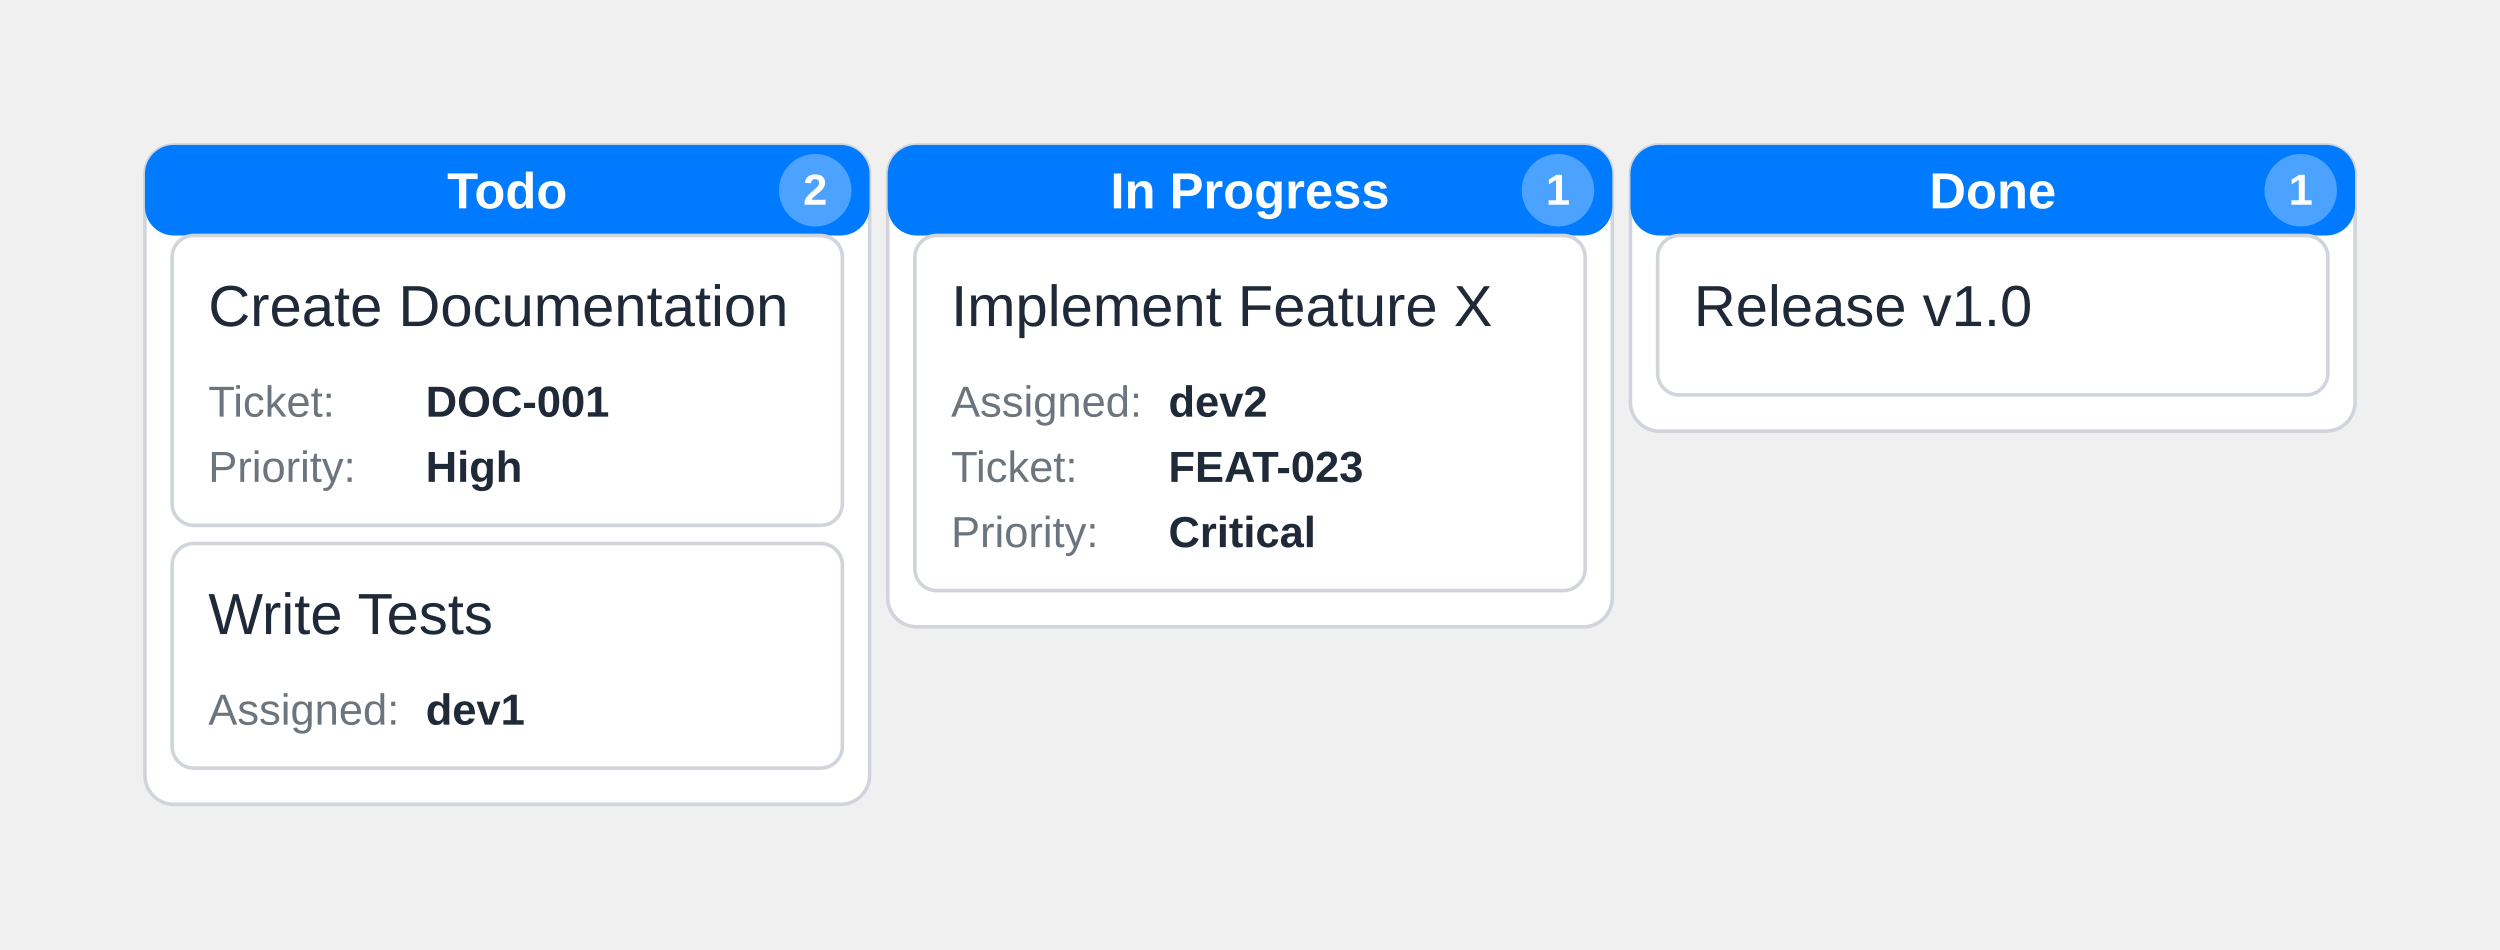
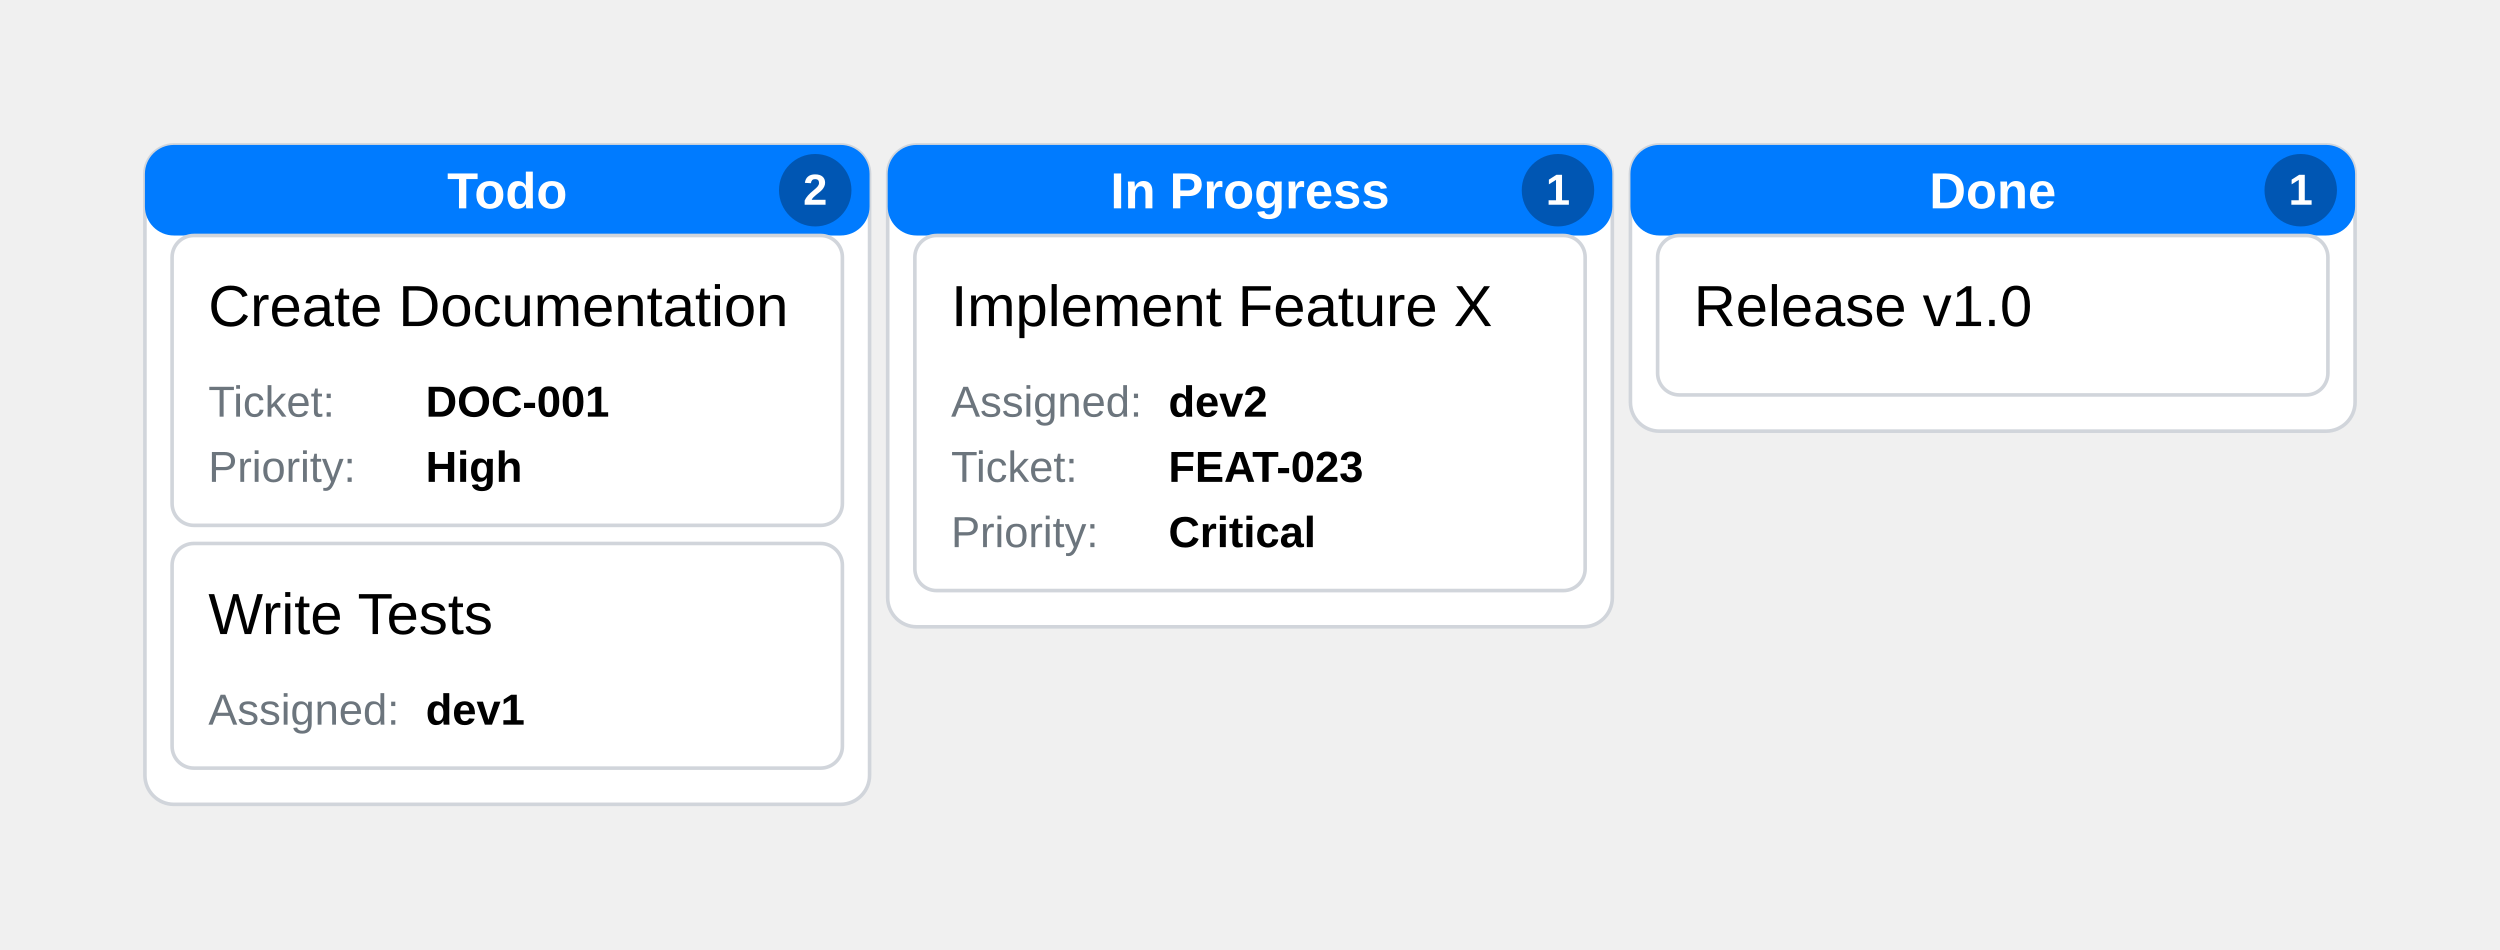
<svg xmlns="http://www.w3.org/2000/svg" width="690.0" height="262.0" viewBox="0 0 690 262.0" version="1.2" baseProfile="tiny">
  <rect fill="#ffffff" stroke="#d1d5db" stroke-width="1" x="40.0" y="40.0" width="200.0" height="182.0" rx="8.0" ry="8.0" />
  <rect fill="#007bff" x="40.0" y="40.0" width="200.0" height="25.0" rx="8.0" ry="8.0" />
  <text fill="#ffffff" x="140.0" y="57.5" text-anchor="middle" font-family="Arial, Helvetica, sans-serif" font-size="14" font-weight="bold">Todo</text>
-   <rect fill="#ffffff" fill-opacity="0.3" stroke-opacity="0.3" x="215.0" y="42.5" width="20.0" height="20.0" rx="10.0" ry="10.0" />
+   <rect fill="#000000" fill-opacity="0.3" stroke-opacity="0.3" x="215.0" y="42.5" width="20.0" height="20.0" rx="10.0" ry="10.0" />
  <text fill="#ffffff" x="225.0" y="56.5" text-anchor="middle" font-family="Arial, Helvetica, sans-serif" font-size="12" font-weight="bold">2</text>
  <rect fill="#ffffff" stroke="#d1d5db" stroke-width="1" x="245.0" y="40.0" width="200.0" height="133.0" rx="8.0" ry="8.0" />
  <rect fill="#007bff" x="245.0" y="40.0" width="200.0" height="25.0" rx="8.0" ry="8.0" />
  <text fill="#ffffff" x="345.0" y="57.5" text-anchor="middle" font-family="Arial, Helvetica, sans-serif" font-size="14" font-weight="bold">In Progress</text>
-   <rect fill="#ffffff" fill-opacity="0.3" stroke-opacity="0.3" x="420.0" y="42.5" width="20.0" height="20.0" rx="10.0" ry="10.0" />
+   <rect fill="#000000" fill-opacity="0.3" stroke-opacity="0.3" x="420.0" y="42.5" width="20.0" height="20.0" rx="10.0" ry="10.0" />
  <text fill="#ffffff" x="430.0" y="56.5" text-anchor="middle" font-family="Arial, Helvetica, sans-serif" font-size="12" font-weight="bold">1</text>
  <rect fill="#ffffff" stroke="#d1d5db" stroke-width="1" x="450.0" y="40.0" width="200.0" height="79.0" rx="8.0" ry="8.0" />
  <rect fill="#007bff" x="450.0" y="40.0" width="200.0" height="25.0" rx="8.0" ry="8.0" />
  <text fill="#ffffff" x="550.0" y="57.5" text-anchor="middle" font-family="Arial, Helvetica, sans-serif" font-size="14" font-weight="bold">Done</text>
-   <rect fill="#ffffff" fill-opacity="0.3" stroke-opacity="0.3" x="625.0" y="42.5" width="20.0" height="20.0" rx="10.0" ry="10.0" />
+   <rect fill="#000000" fill-opacity="0.3" stroke-opacity="0.3" x="625.0" y="42.5" width="20.0" height="20.0" rx="10.0" ry="10.0" />
  <text fill="#ffffff" x="635.0" y="56.5" text-anchor="middle" font-family="Arial, Helvetica, sans-serif" font-size="12" font-weight="bold">1</text>
  <rect fill="#ffffff" stroke="#d1d5db" stroke-width="1" x="47.5" y="65.0" width="185.0" height="80.0" rx="6.0" ry="6.0" />
-   <text fill="#1f2937" x="57.5" y="90.0" font-family="Arial, Helvetica, sans-serif" font-size="16">Create Documentation</text>
+   <text fill="#000000" x="57.5" y="90.0" font-family="Arial, Helvetica, sans-serif" font-size="16">Create Documentation</text>
  <text fill="#6c757d" x="57.5" y="115.0" font-family="Arial, Helvetica, sans-serif" font-size="12">Ticket:</text>
-   <text fill="#1f2937" x="117.5" y="115.0" font-family="Arial, Helvetica, sans-serif" font-size="12" font-weight="bold">DOC-001</text>
+   <text fill="#000000" x="117.5" y="115.0" font-family="Arial, Helvetica, sans-serif" font-size="12" font-weight="bold">DOC-001</text>
  <text fill="#6c757d" x="57.5" y="133.0" font-family="Arial, Helvetica, sans-serif" font-size="12">Priority:</text>
-   <text fill="#1f2937" x="117.5" y="133.0" font-family="Arial, Helvetica, sans-serif" font-size="12" font-weight="bold">High</text>
+   <text fill="#000000" x="117.5" y="133.0" font-family="Arial, Helvetica, sans-serif" font-size="12" font-weight="bold">High</text>
  <rect fill="#ffffff" stroke="#d1d5db" stroke-width="1" x="47.5" y="150.0" width="185.0" height="62.0" rx="6.0" ry="6.0" />
-   <text fill="#1f2937" x="57.5" y="175.0" font-family="Arial, Helvetica, sans-serif" font-size="16">Write Tests</text>
+   <text fill="#000000" x="57.5" y="175.0" font-family="Arial, Helvetica, sans-serif" font-size="16">Write Tests</text>
  <text fill="#6c757d" x="57.5" y="200.0" font-family="Arial, Helvetica, sans-serif" font-size="12">Assigned:</text>
-   <text fill="#1f2937" x="117.5" y="200.0" font-family="Arial, Helvetica, sans-serif" font-size="12" font-weight="bold">dev1</text>
+   <text fill="#000000" x="117.5" y="200.0" font-family="Arial, Helvetica, sans-serif" font-size="12" font-weight="bold">dev1</text>
  <rect fill="#ffffff" stroke="#d1d5db" stroke-width="1" x="252.5" y="65.0" width="185.0" height="98.0" rx="6.0" ry="6.0" />
-   <text fill="#1f2937" x="262.5" y="90.0" font-family="Arial, Helvetica, sans-serif" font-size="16">Implement Feature X</text>
+   <text fill="#000000" x="262.5" y="90.0" font-family="Arial, Helvetica, sans-serif" font-size="16">Implement Feature X</text>
  <text fill="#6c757d" x="262.5" y="115.0" font-family="Arial, Helvetica, sans-serif" font-size="12">Assigned:</text>
-   <text fill="#1f2937" x="322.5" y="115.0" font-family="Arial, Helvetica, sans-serif" font-size="12" font-weight="bold">dev2</text>
+   <text fill="#000000" x="322.5" y="115.0" font-family="Arial, Helvetica, sans-serif" font-size="12" font-weight="bold">dev2</text>
  <text fill="#6c757d" x="262.5" y="133.0" font-family="Arial, Helvetica, sans-serif" font-size="12">Ticket:</text>
-   <text fill="#1f2937" x="322.5" y="133.0" font-family="Arial, Helvetica, sans-serif" font-size="12" font-weight="bold">FEAT-023</text>
+   <text fill="#000000" x="322.5" y="133.0" font-family="Arial, Helvetica, sans-serif" font-size="12" font-weight="bold">FEAT-023</text>
  <text fill="#6c757d" x="262.5" y="151.0" font-family="Arial, Helvetica, sans-serif" font-size="12">Priority:</text>
-   <text fill="#1f2937" x="322.5" y="151.0" font-family="Arial, Helvetica, sans-serif" font-size="12" font-weight="bold">Critical</text>
+   <text fill="#000000" x="322.5" y="151.0" font-family="Arial, Helvetica, sans-serif" font-size="12" font-weight="bold">Critical</text>
  <rect fill="#ffffff" stroke="#d1d5db" stroke-width="1" x="457.5" y="65.0" width="185.0" height="44.0" rx="6.0" ry="6.0" />
-   <text fill="#1f2937" x="467.5" y="90.0" font-family="Arial, Helvetica, sans-serif" font-size="16">Release v1.0</text>
+   <text fill="#000000" x="467.5" y="90.0" font-family="Arial, Helvetica, sans-serif" font-size="16">Release v1.0</text>
</svg>
